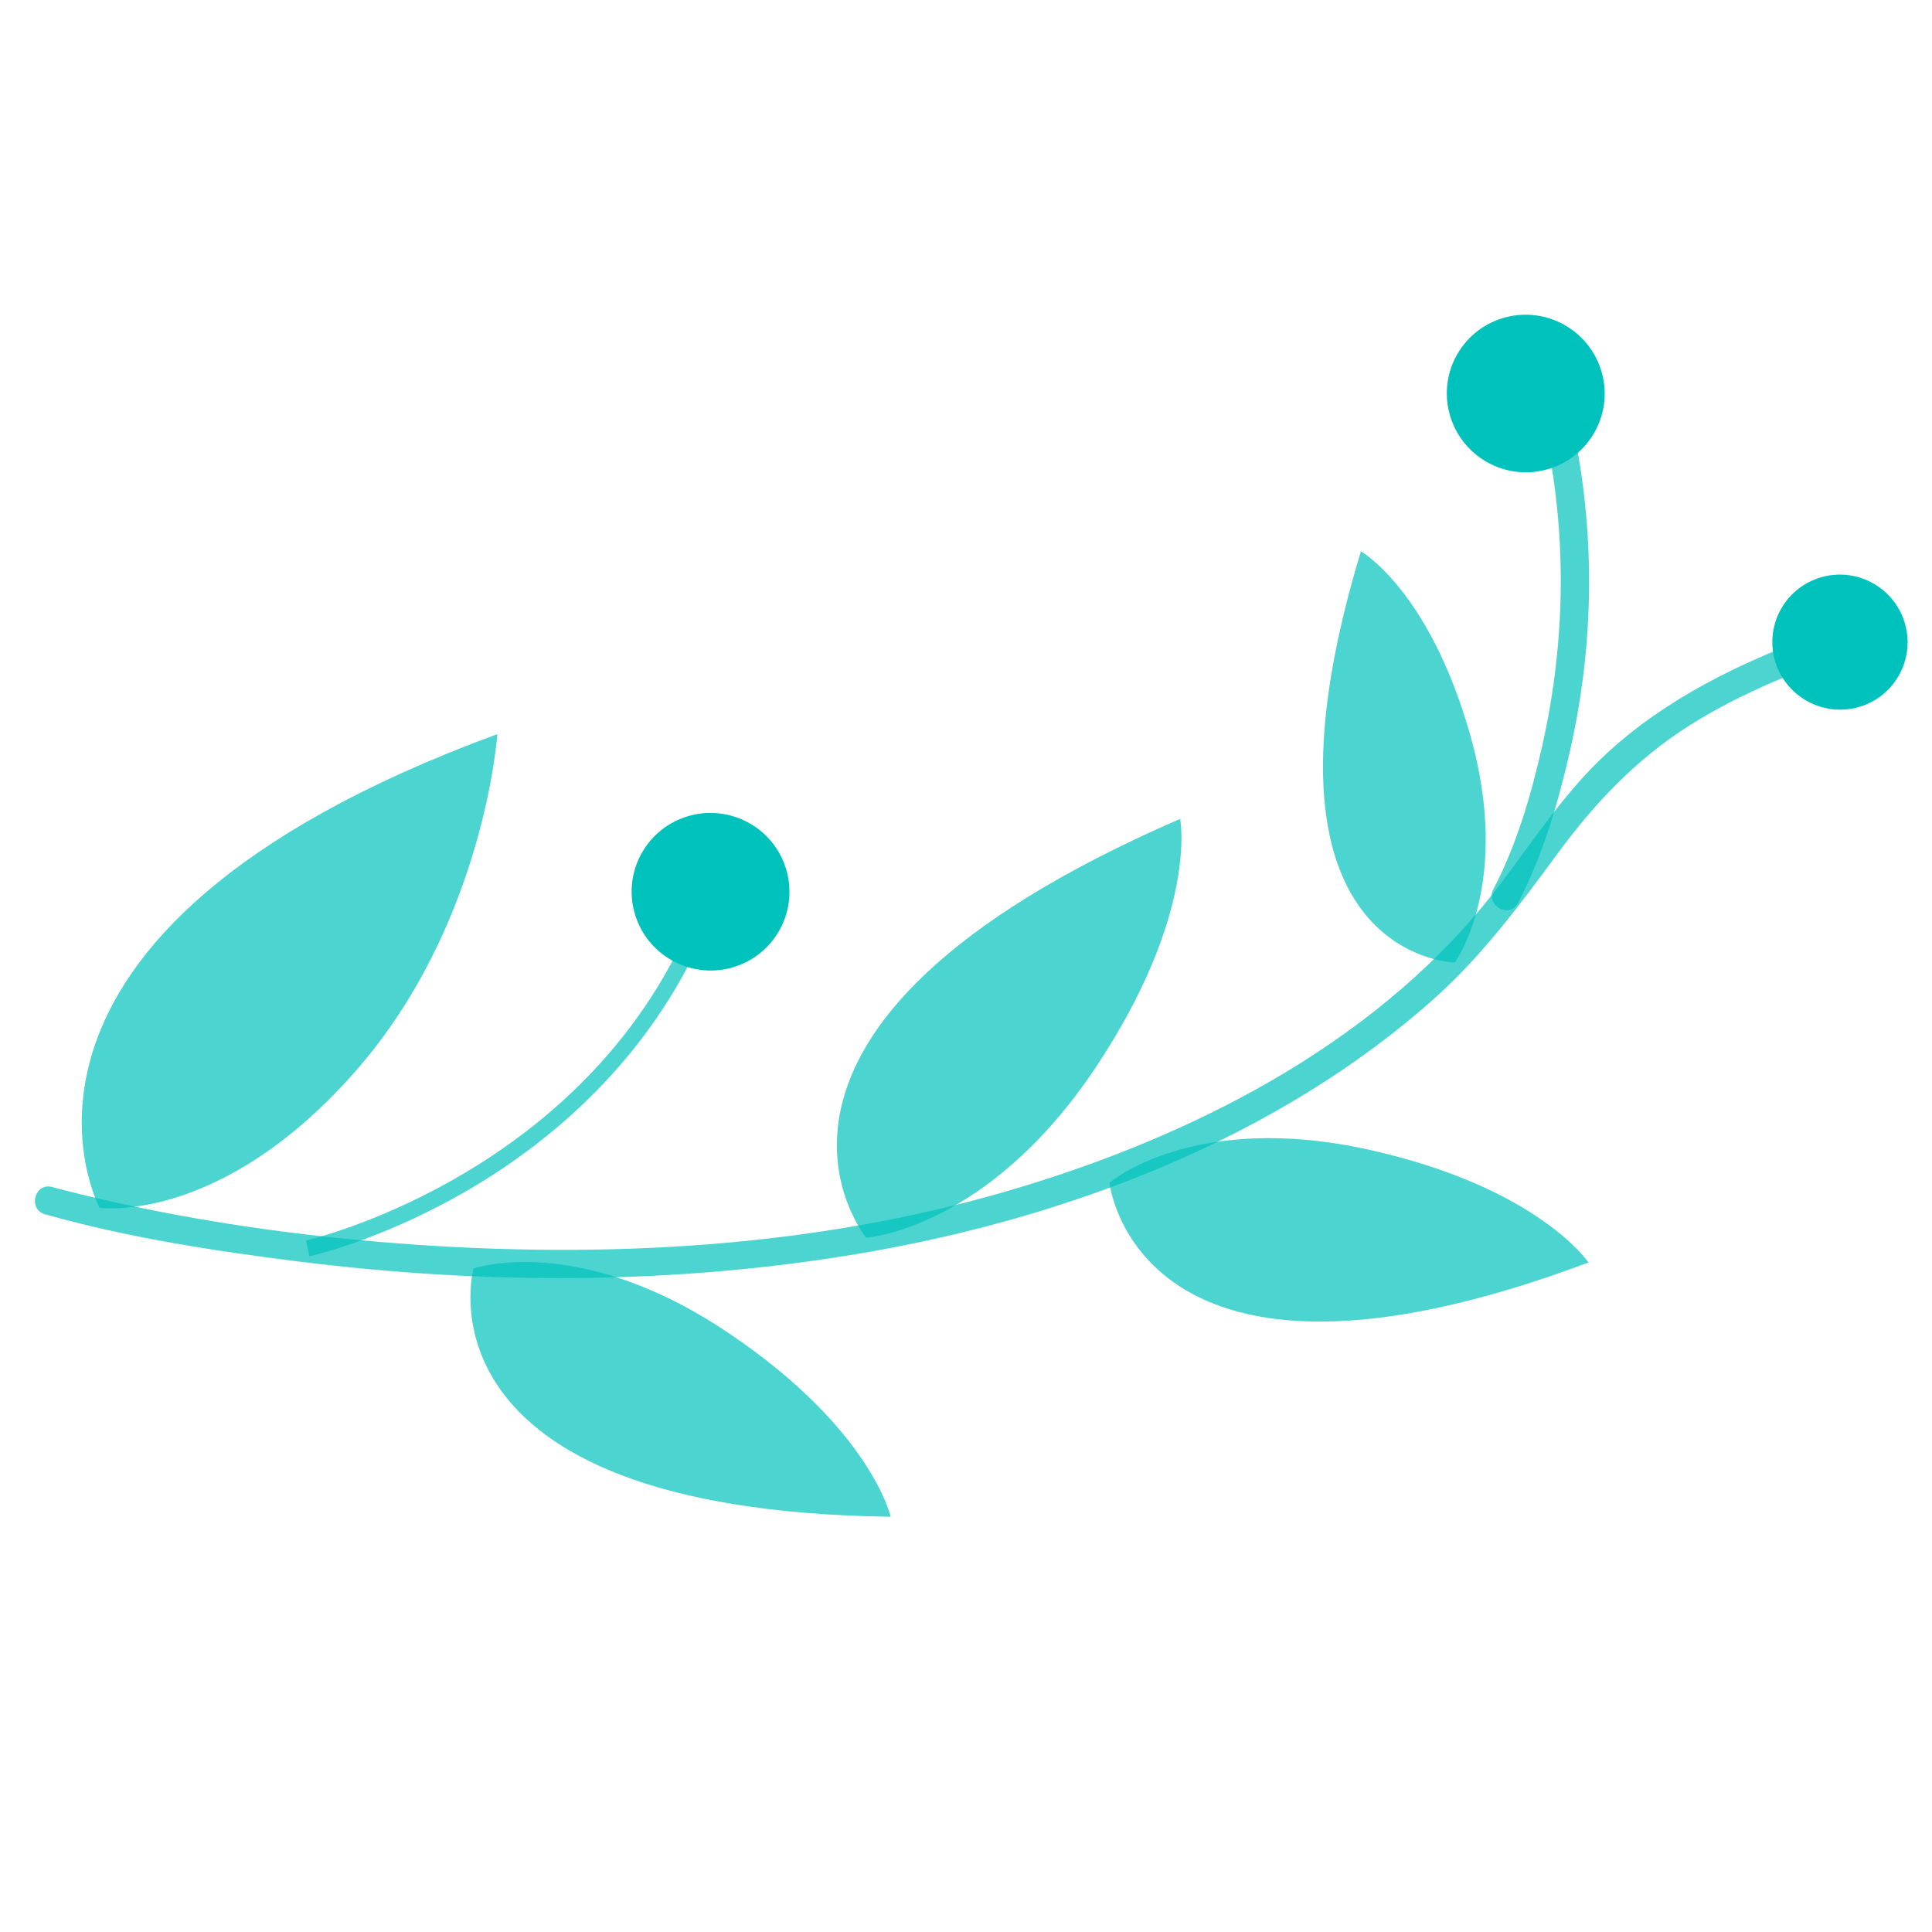
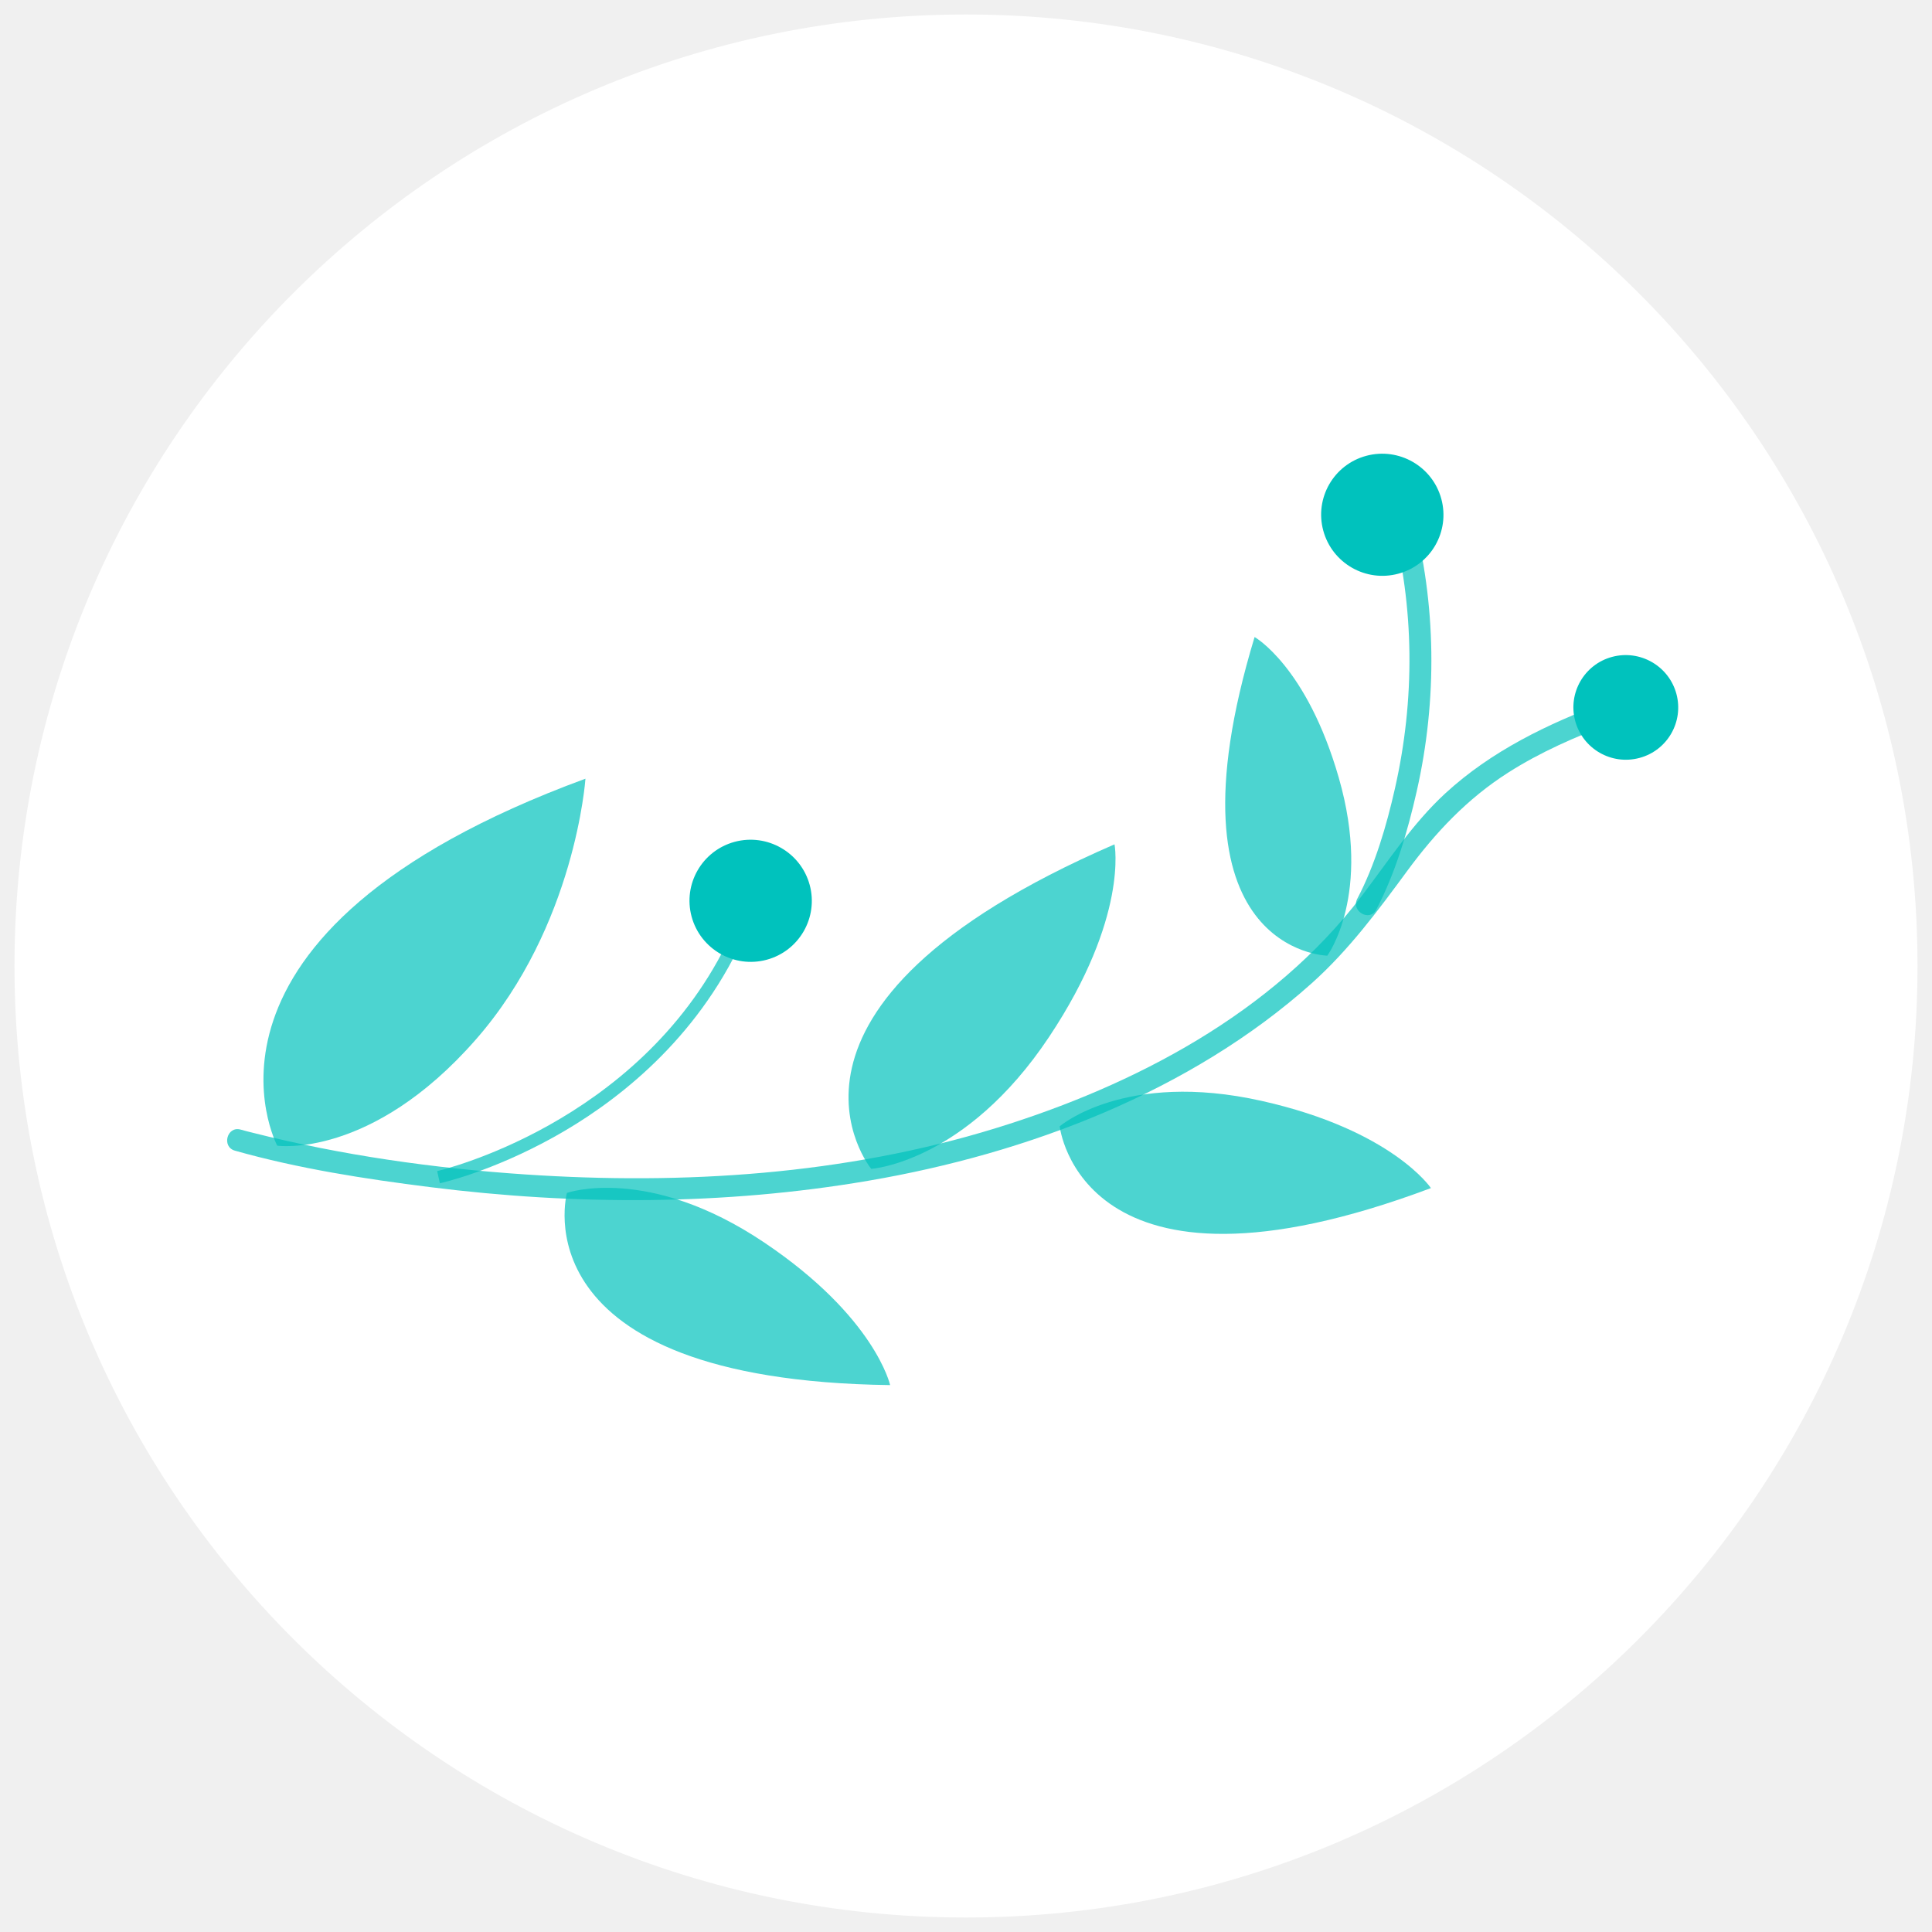
<svg xmlns="http://www.w3.org/2000/svg" width="40" height="40" viewBox="0 0 40 40" fill="none">
-   <g clip-path="url(#clip0)">
-     <rect width="40" height="40" fill="white" />
-     <path d="M0.931 25.14C2.629 25.62 4.4 25.894 6.147 26.114C10.034 26.603 13.999 26.603 17.864 25.942C22.104 25.217 26.462 23.565 29.702 20.667C30.692 19.781 31.473 18.727 32.256 17.662C33.014 16.632 33.864 15.732 34.948 15.04C35.811 14.489 36.757 14.075 37.714 13.719C38.064 13.588 37.914 13.023 37.562 13.155C36.007 13.734 34.5 14.461 33.271 15.593C32.395 16.4 31.748 17.404 31.031 18.344C28.645 21.472 24.968 23.395 21.267 24.537C17.219 25.786 12.91 26.057 8.699 25.776C6.247 25.612 3.785 25.263 1.4 24.66C1.294 24.633 1.188 24.606 1.083 24.576C0.72 24.473 0.568 25.037 0.931 25.14Z" fill="#00C2BD" fill-opacity="0.7" />
-     <path d="M31.427 18.699C31.942 17.716 32.266 16.605 32.509 15.529C33.062 13.088 33.034 10.533 32.391 8.112C32.294 7.748 31.731 7.9 31.827 8.263C32.455 10.624 32.463 13.089 31.925 15.466C31.7 16.463 31.398 17.497 30.92 18.408C30.746 18.74 31.252 19.033 31.427 18.699Z" fill="#00C2BD" fill-opacity="0.7" />
-     <path d="M30.012 8.571C30.248 9.441 31.145 9.957 32.016 9.723C32.887 9.489 33.402 8.594 33.166 7.724C32.93 6.854 32.033 6.338 31.162 6.572C30.291 6.806 29.776 7.701 30.012 8.571Z" fill="#00C2BD" />
-     <path d="M17.934 25.625C17.934 25.625 14.388 21.307 24.434 16.954C24.434 16.954 24.816 18.9 22.687 22.098C20.448 25.46 17.934 25.625 17.934 25.625Z" fill="#00C2BD" fill-opacity="0.7" />
-     <path d="M30.119 19.928C30.119 19.928 25.621 19.843 28.176 11.415C28.176 11.415 29.57 12.197 30.427 15.173C31.326 18.302 30.119 19.928 30.119 19.928Z" fill="#00C2BD" fill-opacity="0.7" />
-     <path d="M2.061 25.006C2.061 25.006 -0.959 19.337 10.297 15.199C10.297 15.199 10.033 19.128 7.368 22.169C4.568 25.366 2.061 25.006 2.061 25.006Z" fill="#00C2BD" fill-opacity="0.7" />
-     <path d="M22.97 24.488C22.97 24.488 23.528 29.65 32.888 26.138C32.888 26.138 31.852 24.589 28.366 23.809C24.702 22.989 22.97 24.488 22.97 24.488Z" fill="#00C2BD" fill-opacity="0.7" />
-     <path d="M9.803 26.264C9.803 26.264 8.433 31.267 18.44 31.403C18.44 31.403 18.041 29.586 15.079 27.595C11.966 25.501 9.803 26.264 9.803 26.264Z" fill="#00C2BD" fill-opacity="0.7" />
-     <path d="M6.407 26.01L6.335 25.684C6.388 25.672 11.67 24.449 14.068 19.615L14.367 19.763C13.076 22.367 10.981 23.926 9.452 24.776C7.796 25.696 6.463 25.997 6.407 26.01Z" fill="#00C2BD" fill-opacity="0.7" />
-     <path d="M36.743 13.658C36.946 14.403 37.714 14.845 38.461 14.645C39.207 14.444 39.648 13.677 39.446 12.932C39.244 12.186 38.475 11.744 37.729 11.945C36.983 12.145 36.541 12.912 36.743 13.658Z" fill="#00C2BD" />
-     <path d="M13.134 18.886C13.37 19.756 14.267 20.271 15.138 20.038C16.009 19.803 16.524 18.908 16.288 18.038C16.053 17.168 15.155 16.653 14.284 16.887C13.414 17.121 12.899 18.016 13.134 18.886Z" fill="#00C2BD" />
-   </g>
-   <defs>
-     <clipPath id="clip0">
-       <rect width="40" height="40" fill="white" />
-     </clipPath>
-   </defs>
+   <circle cx="20" cy="20" r="19.7" fill="white" />
+   <path d="M4.863 23.823C6.179 24.195 7.552 24.408 8.905 24.578C11.917 24.957 14.99 24.957 17.985 24.445C21.27 23.883 24.647 22.604 27.157 20.358C27.924 19.672 28.529 18.855 29.136 18.03C29.723 17.232 30.382 16.534 31.222 15.998C31.891 15.571 32.624 15.251 33.365 14.975C33.636 14.874 33.521 14.436 33.247 14.538C32.043 14.986 30.875 15.55 29.922 16.427C29.244 17.052 28.743 17.83 28.187 18.558C26.338 20.982 23.489 22.472 20.621 23.356C17.485 24.324 14.146 24.534 10.883 24.316C8.983 24.189 7.075 23.919 5.227 23.451C5.145 23.431 5.063 23.41 4.982 23.387C4.7 23.307 4.583 23.744 4.863 23.823Z" fill="#00C2BD" fill-opacity="0.7" />
+   <path d="M28.494 18.834C28.893 18.072 29.144 17.211 29.333 16.377C29.76 14.486 29.739 12.506 29.241 10.63C29.166 10.348 28.729 10.466 28.804 10.747C29.29 12.576 29.297 14.487 28.88 16.328C28.705 17.101 28.471 17.902 28.101 18.608C27.966 18.866 28.358 19.092 28.494 18.834Z" fill="#00C2BD" fill-opacity="0.7" />
+   <path d="M27.397 10.986C27.58 11.66 28.275 12.06 28.95 11.878C29.625 11.697 30.024 11.003 29.841 10.329C29.658 9.655 28.963 9.256 28.288 9.437C27.613 9.618 27.214 10.312 27.397 10.986Z" fill="#00C2BD" />
+   <path d="M18.038 24.2C18.038 24.2 15.291 20.854 23.075 17.481C23.075 17.481 23.371 18.989 21.721 21.467C19.986 24.073 18.038 24.2 18.038 24.2Z" fill="#00C2BD" fill-opacity="0.7" />
+   <path d="M27.48 19.786C27.48 19.786 23.995 19.72 25.975 13.189C25.975 13.189 27.055 13.796 27.718 16.102C28.416 18.526 27.48 19.786 27.48 19.786Z" fill="#00C2BD" fill-opacity="0.7" />
+   <path d="M5.74 23.72C5.74 23.72 3.4 19.328 12.121 16.122C12.121 16.122 11.916 19.166 9.852 21.522C7.682 24 5.74 23.72 5.74 23.72Z" fill="#00C2BD" fill-opacity="0.7" />
+   <path d="M21.94 23.319C21.94 23.319 22.373 27.319 29.626 24.598C29.626 24.598 28.823 23.398 26.122 22.793C23.283 22.157 21.94 23.319 21.94 23.319Z" fill="#00C2BD" fill-opacity="0.7" />
+   <path d="M11.738 24.698C11.738 24.698 10.675 28.574 18.429 28.677C18.429 28.677 18.121 27.27 15.826 25.727C13.414 24.106 11.738 24.698 11.738 24.698Z" fill="#00C2BD" fill-opacity="0.7" />
+   <path d="M9.107 24.498L9.051 24.246C9.092 24.237 13.185 23.289 15.043 19.543L15.275 19.658C14.274 21.676 12.651 22.884 11.466 23.542C10.183 24.255 9.151 24.489 9.107 24.498Z" fill="#00C2BD" fill-opacity="0.7" />
+   <path d="M32.613 14.928C32.77 15.505 33.365 15.848 33.944 15.692C34.522 15.537 34.864 14.943 34.708 14.365C34.551 13.787 33.955 13.445 33.377 13.6C32.799 13.755 32.457 14.35 32.613 14.928Z" fill="#00C2BD" />
+   <path d="M14.319 18.978C14.502 19.652 15.197 20.052 15.872 19.871C16.547 19.689 16.946 18.996 16.764 18.322C16.581 17.648 15.886 17.248 15.211 17.429C14.536 17.611 14.137 18.304 14.319 18.978Z" fill="#00C2BD" />
</svg>
